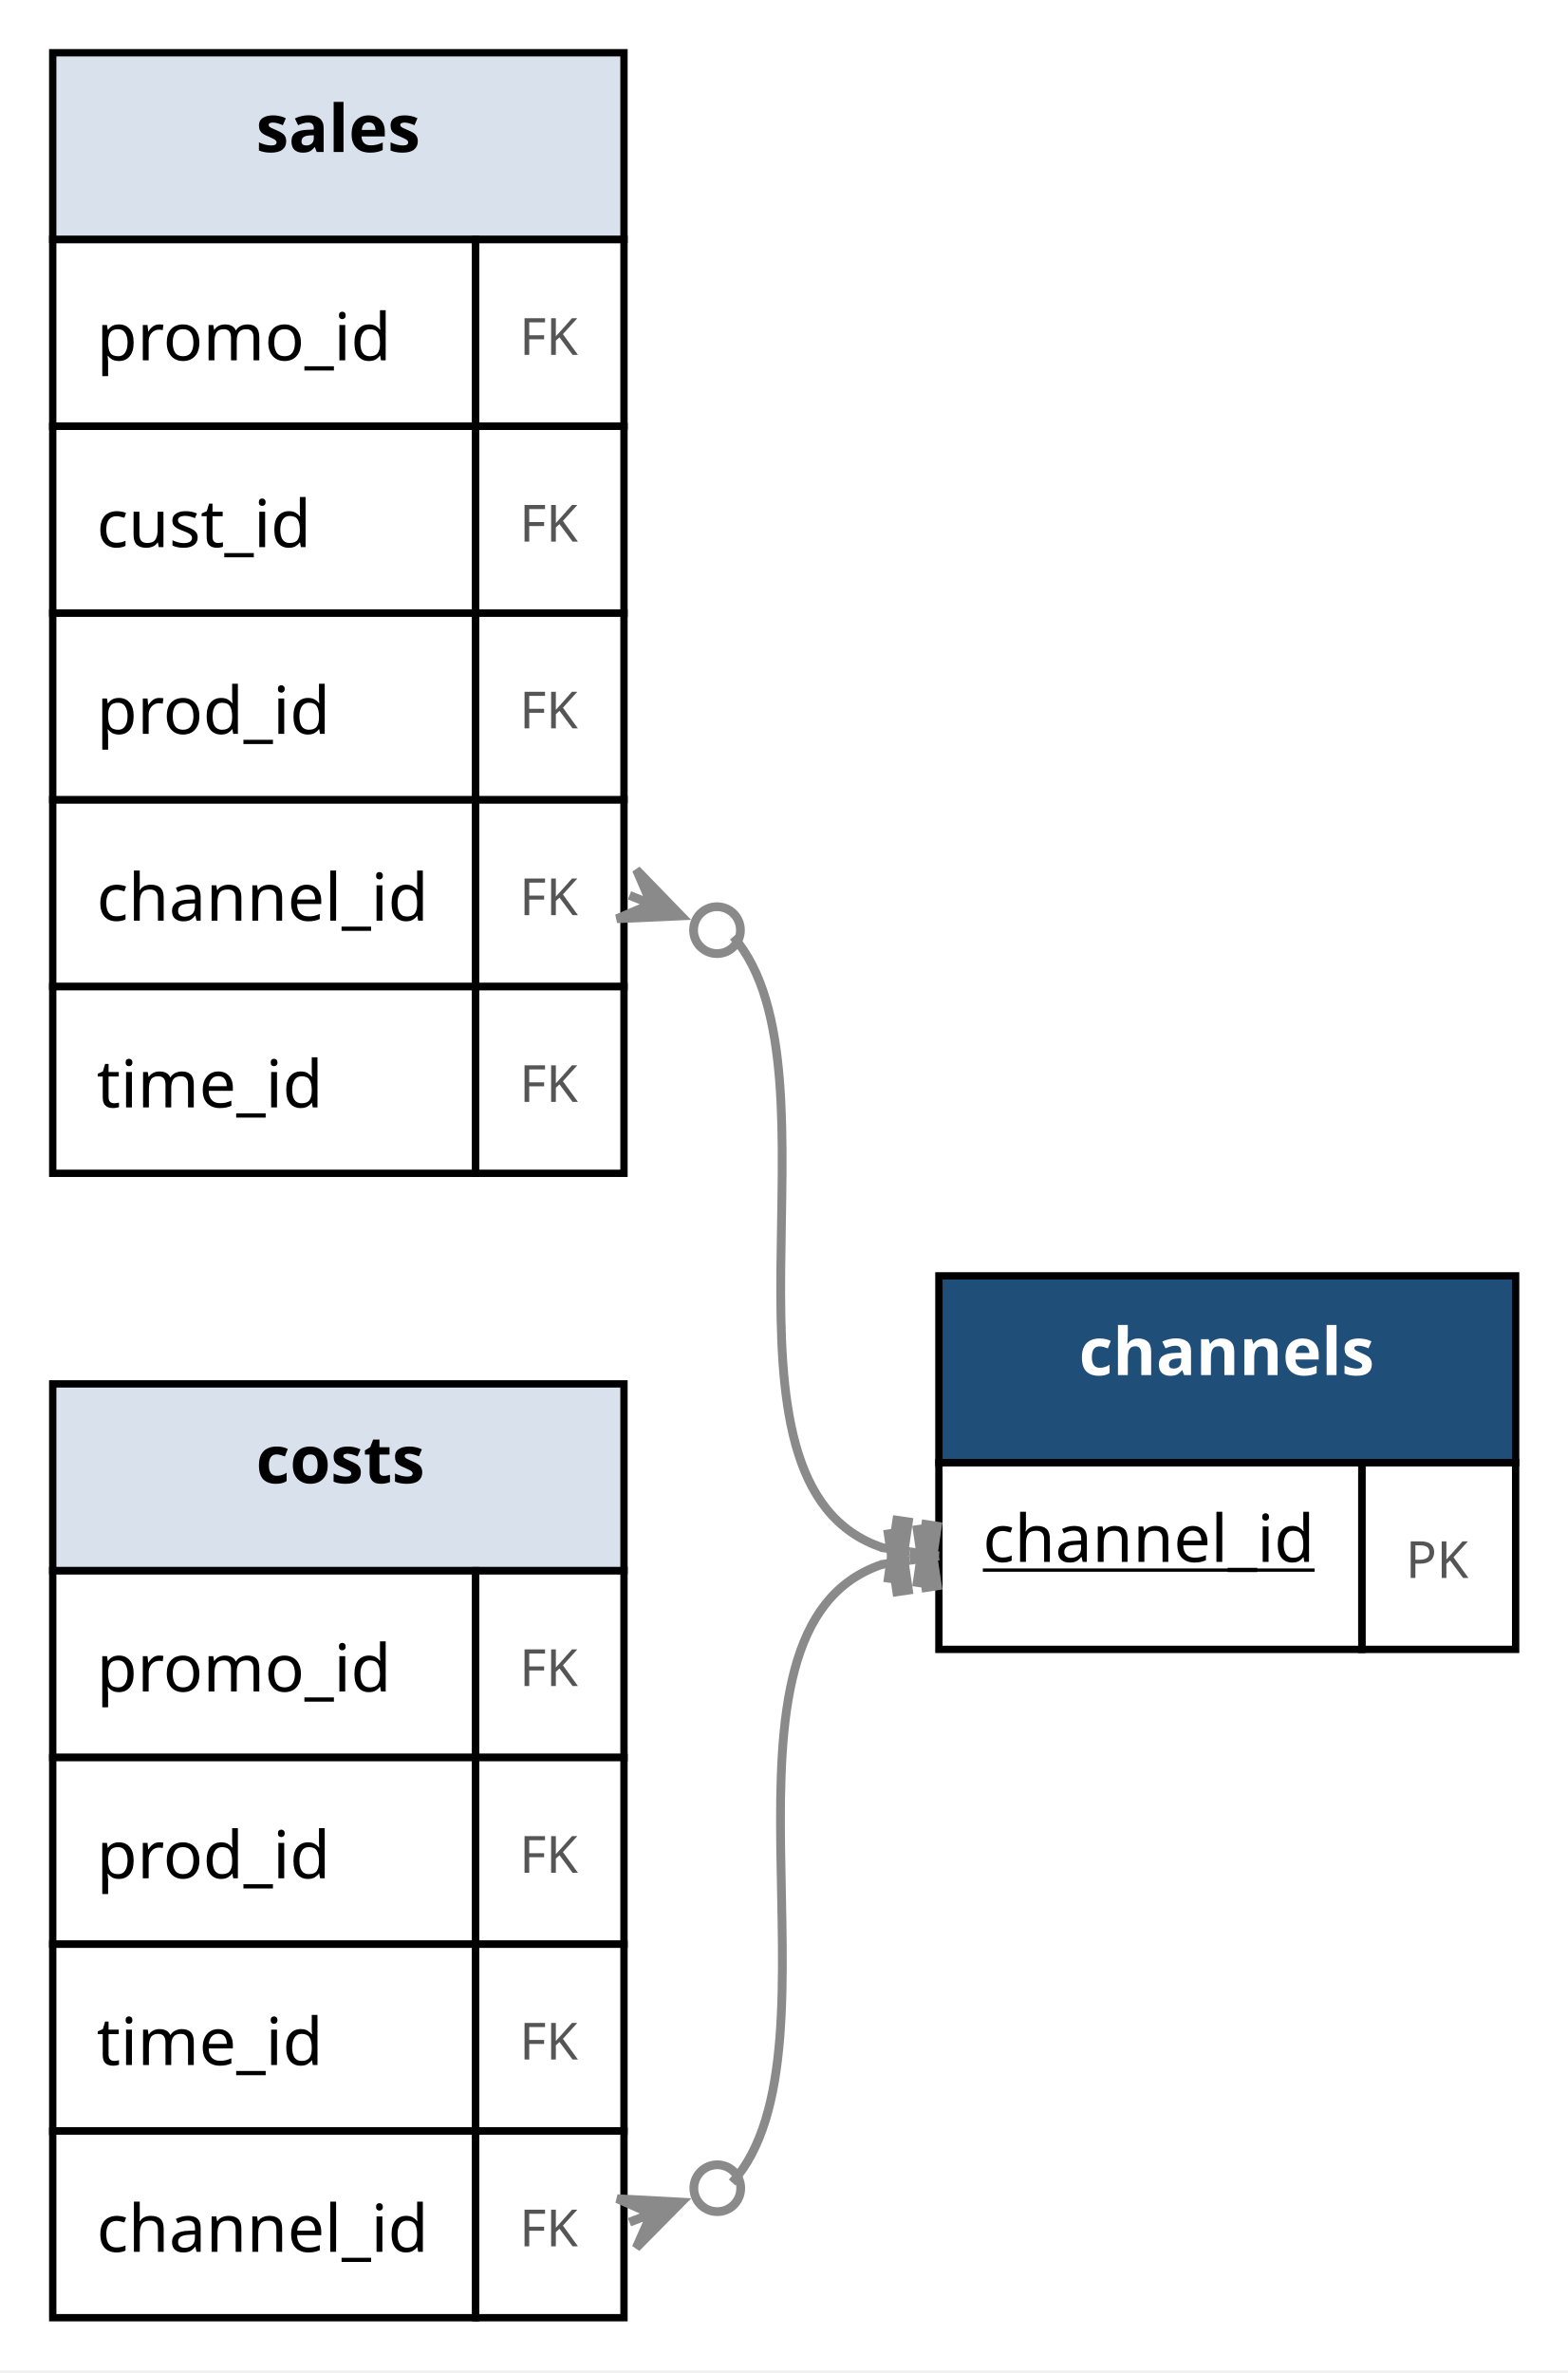
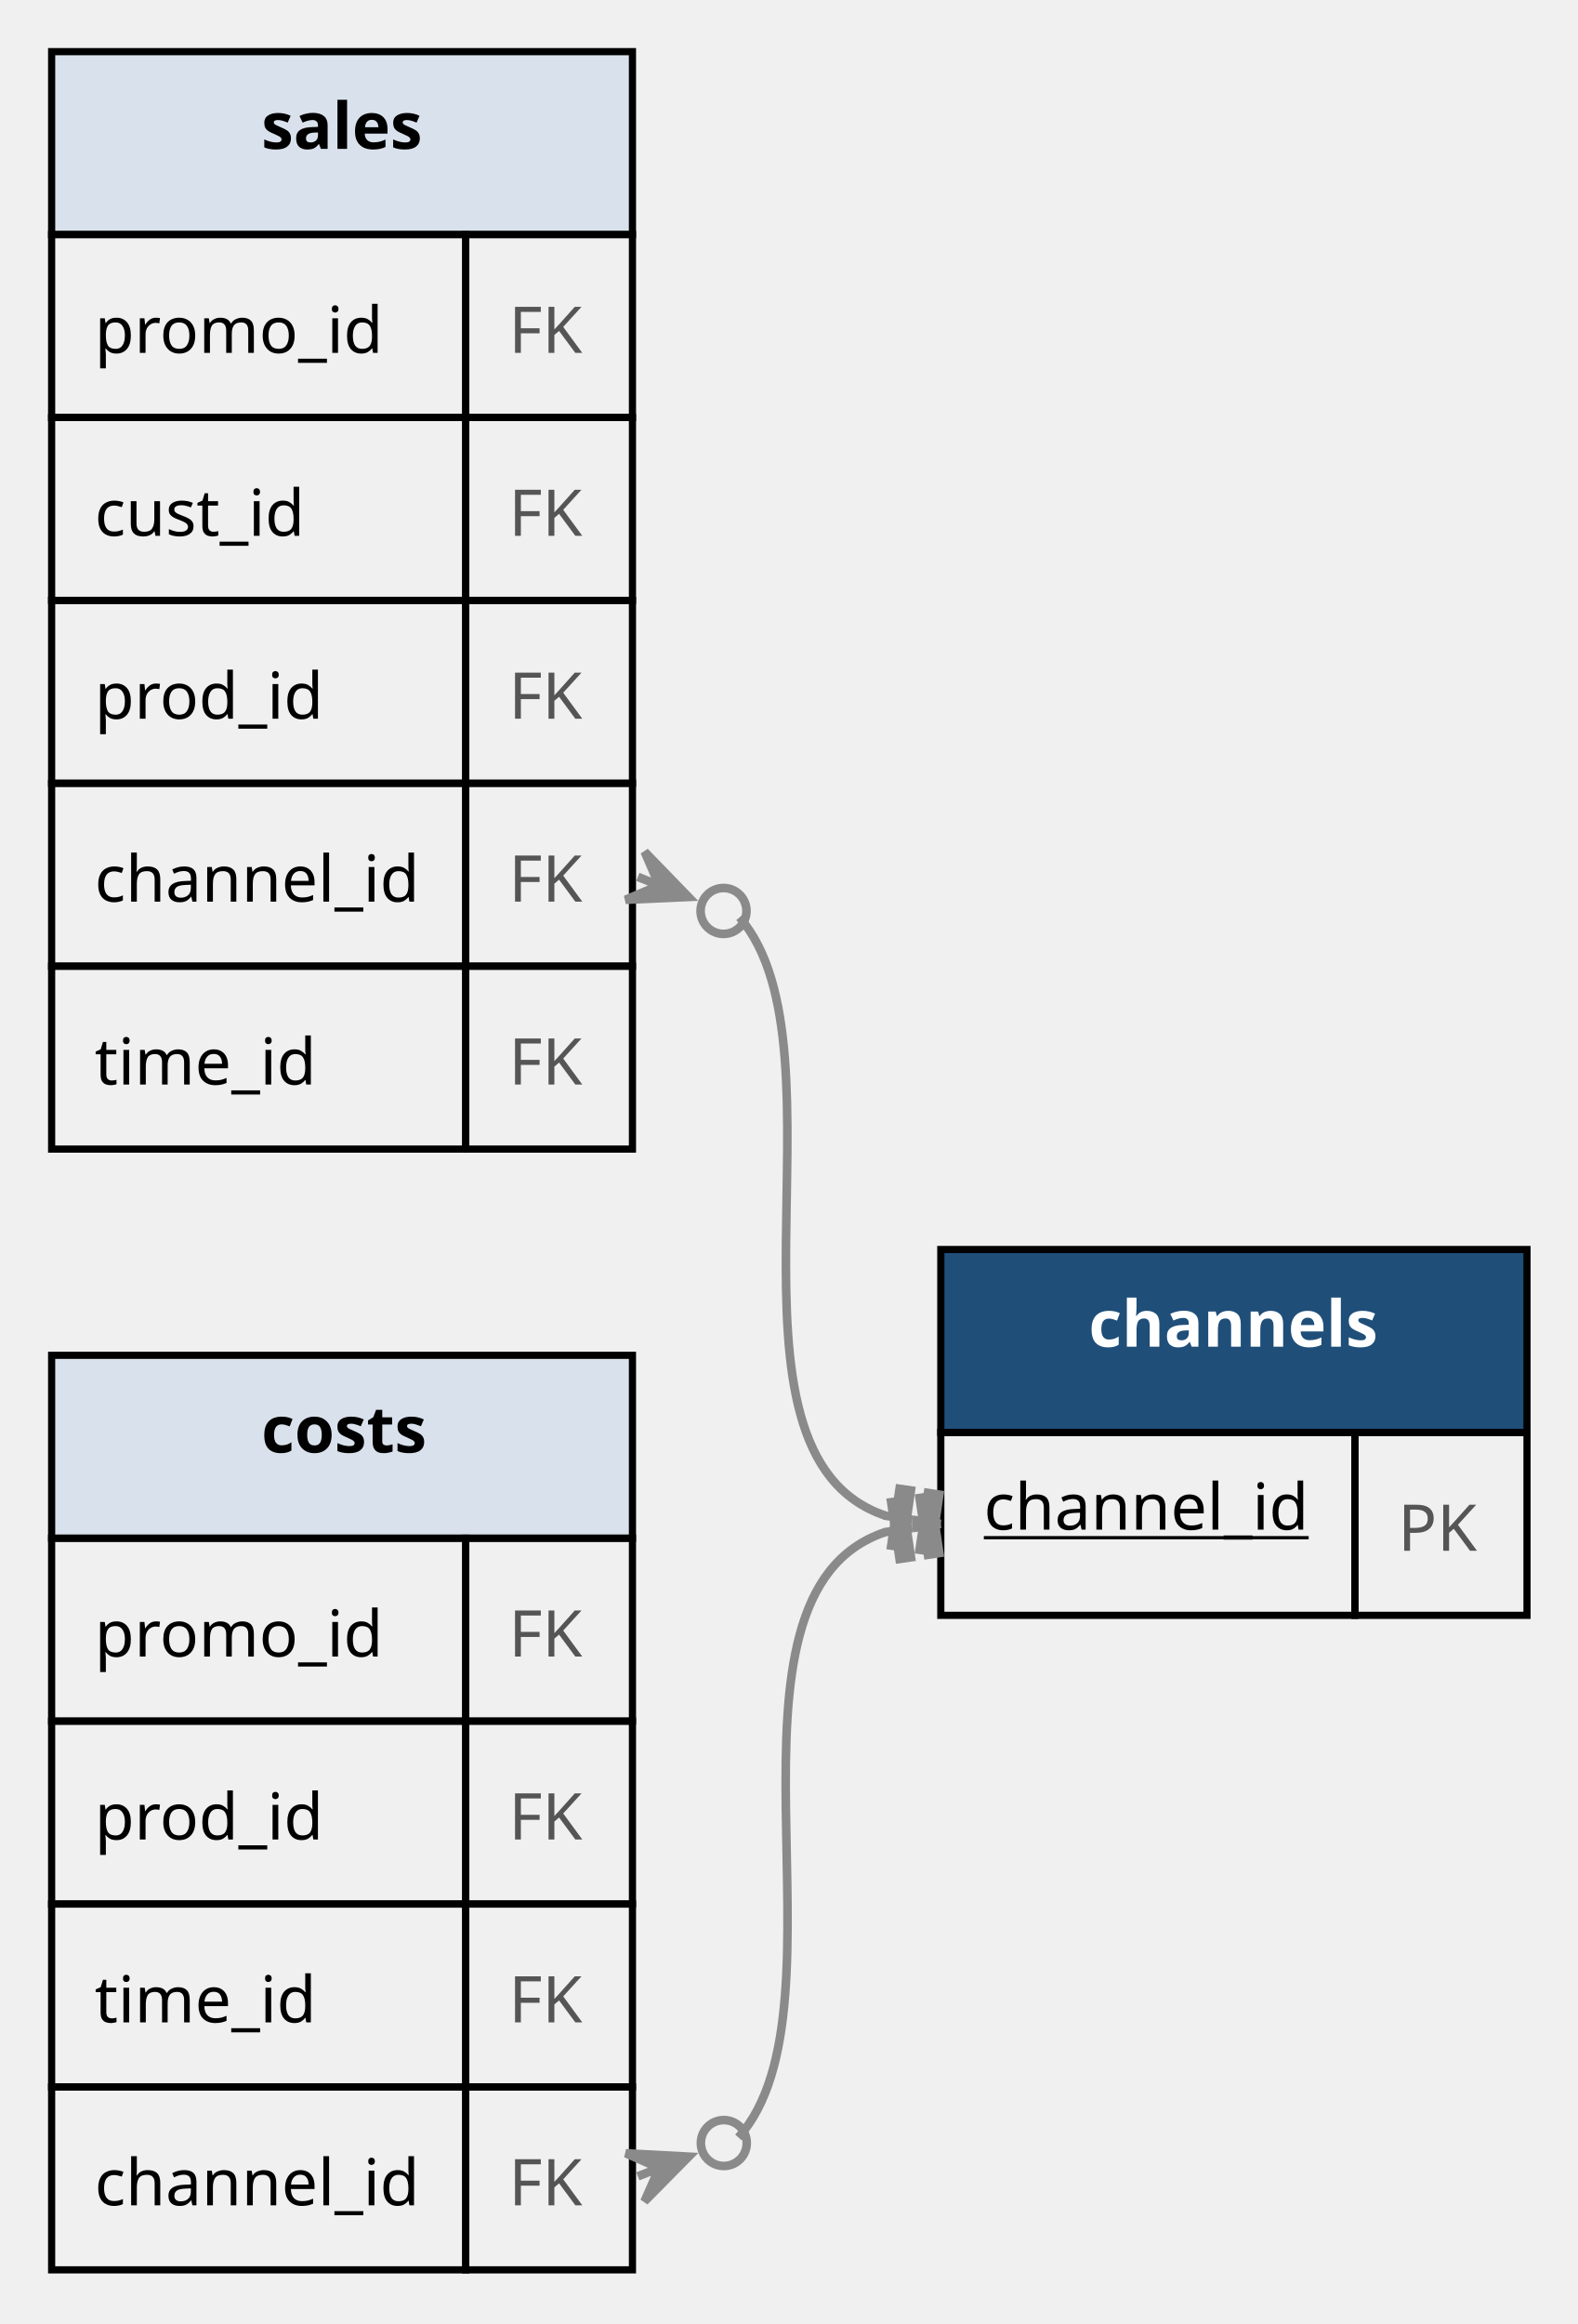
- <svg xmlns="http://www.w3.org/2000/svg" width="214pt" height="324pt" viewBox="0.00 0.00 214.00 324.00">
+ <svg xmlns="http://www.w3.org/2000/svg" width="220pt" height="324pt" viewBox="0.00 0.00 220.00 324.00">
  <g id="graph0" class="graph" transform="scale(1 1) rotate(0) translate(7.2 316.45)">
-     <polygon fill="white" stroke="none" points="-7.2,7.2 -7.2,-316.45 206.95,-316.45 206.95,7.2 -7.2,7.2" />
    <g id="node1" class="node">
-       <polygon fill="#1f4e79" stroke="none" points="121,-116.75 121,-142.25 199.75,-142.25 199.75,-116.75 121,-116.75" />
-       <polygon fill="none" stroke="#000000" points="121,-116.75 121,-142.25 199.75,-142.25 199.75,-116.75 121,-116.75" />
-       <text xml:space="preserve" text-anchor="start" x="140.12" y="-128.7" font-family="Noto Sans KR" font-weight="bold" font-size="9.00" fill="#ffffff">channels</text>
-       <polygon fill="none" stroke="#000000" points="121,-91.25 121,-116.75 178.75,-116.75 178.75,-91.25 121,-91.25" />
-       <text xml:space="preserve" text-anchor="start" x="127" y="-103.2" font-family="Noto Sans KR" text-decoration="underline" font-size="9.00">channel_id</text>
-       <polygon fill="none" stroke="#000000" points="178.75,-91.25 178.75,-116.75 199.75,-116.75 199.75,-91.25 178.75,-91.25" />
-       <text xml:space="preserve" text-anchor="start" x="184.75" y="-101" font-family="Noto Sans KR" font-size="7.00" fill="#555555">PK</text>
+       <polygon fill="#1f4e79" stroke="none" points="124,-116.75 124,-142.25 205.75,-142.25 205.75,-116.75 124,-116.75" />
+       <polygon fill="none" stroke="#000000" points="124,-116.75 124,-142.25 205.75,-142.25 205.75,-116.75 124,-116.75" />
+       <text xml:space="preserve" text-anchor="start" x="144.62" y="-128.7" font-family="Noto Sans KR" font-weight="bold" font-size="9.00" fill="#ffffff">channels</text>
+       <polygon fill="none" stroke="#000000" points="124,-91.25 124,-116.75 181.75,-116.75 181.75,-91.25 124,-91.25" />
+       <text xml:space="preserve" text-anchor="start" x="130" y="-103.2" font-family="Noto Sans KR" text-decoration="underline" font-size="9.00">channel_id</text>
+       <polygon fill="none" stroke="#000000" points="181.75,-91.25 181.75,-116.75 205.75,-116.75 205.75,-91.25 181.75,-91.25" />
+       <text xml:space="preserve" text-anchor="start" x="187.75" y="-100.25" font-family="Noto Sans KR" font-size="9.00" fill="#555555">PK</text>
    </g>
    <g id="node2" class="node">
-       <polygon fill="#d9e2ec" stroke="none" points="0,-283.75 0,-309.25 78,-309.25 78,-283.75 0,-283.75" />
-       <polygon fill="none" stroke="#000000" points="0,-283.75 0,-309.25 78,-309.25 78,-283.75 0,-283.75" />
-       <text xml:space="preserve" text-anchor="start" x="27.75" y="-295.7" font-family="Noto Sans KR" font-weight="bold" font-size="9.00" fill="#000000">sales</text>
+       <polygon fill="#d9e2ec" stroke="none" points="0,-283.75 0,-309.25 81,-309.25 81,-283.75 0,-283.75" />
+       <polygon fill="none" stroke="#000000" points="0,-283.75 0,-309.25 81,-309.25 81,-283.75 0,-283.75" />
+       <text xml:space="preserve" text-anchor="start" x="29.25" y="-295.7" font-family="Noto Sans KR" font-weight="bold" font-size="9.00" fill="#000000">sales</text>
      <polygon fill="none" stroke="#000000" points="0,-258.25 0,-283.75 57.75,-283.75 57.75,-258.25 0,-258.25" />
      <text xml:space="preserve" text-anchor="start" x="6" y="-267.25" font-family="Noto Sans KR" font-size="9.00">promo_id</text>
-       <polygon fill="none" stroke="#000000" points="57.75,-258.25 57.75,-283.75 78,-283.75 78,-258.25 57.75,-258.25" />
-       <text xml:space="preserve" text-anchor="start" x="63.75" y="-268" font-family="Noto Sans KR" font-size="7.00" fill="#555555">FK</text>
+       <polygon fill="none" stroke="#000000" points="57.75,-258.25 57.75,-283.75 81,-283.75 81,-258.25 57.75,-258.25" />
+       <text xml:space="preserve" text-anchor="start" x="63.75" y="-267.25" font-family="Noto Sans KR" font-size="9.00" fill="#555555">FK</text>
      <polygon fill="none" stroke="#000000" points="0,-232.75 0,-258.25 57.75,-258.25 57.75,-232.75 0,-232.75" />
      <text xml:space="preserve" text-anchor="start" x="6" y="-241.75" font-family="Noto Sans KR" font-size="9.00">cust_id</text>
-       <polygon fill="none" stroke="#000000" points="57.75,-232.75 57.75,-258.25 78,-258.25 78,-232.75 57.75,-232.75" />
-       <text xml:space="preserve" text-anchor="start" x="63.75" y="-242.5" font-family="Noto Sans KR" font-size="7.00" fill="#555555">FK</text>
+       <polygon fill="none" stroke="#000000" points="57.75,-232.75 57.75,-258.25 81,-258.25 81,-232.75 57.75,-232.75" />
+       <text xml:space="preserve" text-anchor="start" x="63.75" y="-241.75" font-family="Noto Sans KR" font-size="9.00" fill="#555555">FK</text>
      <polygon fill="none" stroke="#000000" points="0,-207.25 0,-232.75 57.75,-232.75 57.75,-207.25 0,-207.25" />
      <text xml:space="preserve" text-anchor="start" x="6" y="-216.25" font-family="Noto Sans KR" font-size="9.00">prod_id</text>
-       <polygon fill="none" stroke="#000000" points="57.75,-207.25 57.75,-232.75 78,-232.75 78,-207.25 57.75,-207.25" />
-       <text xml:space="preserve" text-anchor="start" x="63.75" y="-217" font-family="Noto Sans KR" font-size="7.00" fill="#555555">FK</text>
+       <polygon fill="none" stroke="#000000" points="57.75,-207.25 57.75,-232.75 81,-232.75 81,-207.25 57.75,-207.25" />
+       <text xml:space="preserve" text-anchor="start" x="63.75" y="-216.25" font-family="Noto Sans KR" font-size="9.00" fill="#555555">FK</text>
      <polygon fill="none" stroke="#000000" points="0,-181.75 0,-207.25 57.75,-207.25 57.75,-181.75 0,-181.75" />
      <text xml:space="preserve" text-anchor="start" x="6" y="-190.75" font-family="Noto Sans KR" font-size="9.00">channel_id</text>
-       <polygon fill="none" stroke="#000000" points="57.75,-181.75 57.75,-207.25 78,-207.25 78,-181.75 57.75,-181.75" />
-       <text xml:space="preserve" text-anchor="start" x="63.75" y="-191.5" font-family="Noto Sans KR" font-size="7.00" fill="#555555">FK</text>
+       <polygon fill="none" stroke="#000000" points="57.75,-181.75 57.75,-207.25 81,-207.25 81,-181.75 57.75,-181.75" />
+       <text xml:space="preserve" text-anchor="start" x="63.75" y="-190.75" font-family="Noto Sans KR" font-size="9.00" fill="#555555">FK</text>
      <polygon fill="none" stroke="#000000" points="0,-156.25 0,-181.75 57.75,-181.75 57.75,-156.25 0,-156.25" />
      <text xml:space="preserve" text-anchor="start" x="6" y="-165.25" font-family="Noto Sans KR" font-size="9.00">time_id</text>
-       <polygon fill="none" stroke="#000000" points="57.75,-156.25 57.75,-181.75 78,-181.75 78,-156.25 57.75,-156.25" />
-       <text xml:space="preserve" text-anchor="start" x="63.75" y="-166" font-family="Noto Sans KR" font-size="7.00" fill="#555555">FK</text>
+       <polygon fill="none" stroke="#000000" points="57.75,-156.25 57.75,-181.75 81,-181.75 81,-156.25 57.75,-156.25" />
+       <text xml:space="preserve" text-anchor="start" x="63.75" y="-165.25" font-family="Noto Sans KR" font-size="9.00" fill="#555555">FK</text>
    </g>
    <g id="edge1" class="edge">
-       <path fill="none" stroke="#8a8a8a" stroke-width="1.2" d="M92.93,-188.56C108.99,-170 87.36,-113.8 113.32,-105.13" />
-       <polygon fill="#8a8a8a" stroke="#8a8a8a" stroke-width="1.2" points="85.81,-191.4 77.04,-191.01 81.72,-193.02 78.75,-194.2 78.75,-194.2 78.75,-194.2 81.72,-193.02 79.7,-197.7 85.81,-191.4" />
-       <ellipse fill="none" stroke="#8a8a8a" stroke-width="1.2" cx="90.7" cy="-189.45" rx="3.2" ry="3.2" />
-       <polygon fill="#8a8a8a" stroke="#8a8a8a" stroke-width="1.2" points="119.63,-100.16 120.79,-108.07 119.21,-108.31 118.04,-100.39 119.63,-100.16" />
-       <polyline fill="none" stroke="#8a8a8a" stroke-width="1.2" points="121,-104 117.04,-104.58" />
-       <polygon fill="#8a8a8a" stroke="#8a8a8a" stroke-width="1.2" points="115.67,-100.74 116.83,-108.66 115.25,-108.89 114.09,-100.97 115.67,-100.74" />
-       <polyline fill="none" stroke="#8a8a8a" stroke-width="1.2" points="117.04,-104.58 113.08,-105.16" />
+       <path fill="none" stroke="#8a8a8a" stroke-width="1.2" d="M95.93,-188.56C111.99,-170 90.36,-113.8 116.32,-105.13" />
+       <polygon fill="#8a8a8a" stroke="#8a8a8a" stroke-width="1.2" points="88.81,-191.4 80.04,-191.01 84.72,-193.02 81.75,-194.2 81.75,-194.2 81.75,-194.2 84.72,-193.02 82.7,-197.7 88.81,-191.4" />
+       <ellipse fill="none" stroke="#8a8a8a" stroke-width="1.2" cx="93.7" cy="-189.45" rx="3.2" ry="3.2" />
+       <polygon fill="#8a8a8a" stroke="#8a8a8a" stroke-width="1.2" points="122.63,-100.16 123.79,-108.07 122.21,-108.31 121.04,-100.39 122.63,-100.16" />
+       <polyline fill="none" stroke="#8a8a8a" stroke-width="1.2" points="124,-104 120.04,-104.58" />
+       <polygon fill="#8a8a8a" stroke="#8a8a8a" stroke-width="1.2" points="118.67,-100.74 119.83,-108.66 118.25,-108.89 117.09,-100.97 118.67,-100.74" />
+       <polyline fill="none" stroke="#8a8a8a" stroke-width="1.2" points="120.04,-104.58 116.08,-105.16" />
    </g>
    <g id="node3" class="node">
-       <polygon fill="#d9e2ec" stroke="none" points="0,-102 0,-127.5 78,-127.5 78,-102 0,-102" />
-       <polygon fill="none" stroke="#000000" points="0,-102 0,-127.5 78,-127.5 78,-102 0,-102" />
-       <text xml:space="preserve" text-anchor="start" x="27.75" y="-113.95" font-family="Noto Sans KR" font-weight="bold" font-size="9.00" fill="#000000">costs</text>
+       <polygon fill="#d9e2ec" stroke="none" points="0,-102 0,-127.5 81,-127.5 81,-102 0,-102" />
+       <polygon fill="none" stroke="#000000" points="0,-102 0,-127.5 81,-127.5 81,-102 0,-102" />
+       <text xml:space="preserve" text-anchor="start" x="29.25" y="-113.95" font-family="Noto Sans KR" font-weight="bold" font-size="9.00" fill="#000000">costs</text>
      <polygon fill="none" stroke="#000000" points="0,-76.5 0,-102 57.75,-102 57.75,-76.5 0,-76.5" />
      <text xml:space="preserve" text-anchor="start" x="6" y="-85.5" font-family="Noto Sans KR" font-size="9.00">promo_id</text>
-       <polygon fill="none" stroke="#000000" points="57.75,-76.5 57.75,-102 78,-102 78,-76.5 57.75,-76.5" />
-       <text xml:space="preserve" text-anchor="start" x="63.75" y="-86.25" font-family="Noto Sans KR" font-size="7.00" fill="#555555">FK</text>
+       <polygon fill="none" stroke="#000000" points="57.75,-76.5 57.75,-102 81,-102 81,-76.5 57.75,-76.5" />
+       <text xml:space="preserve" text-anchor="start" x="63.75" y="-85.5" font-family="Noto Sans KR" font-size="9.00" fill="#555555">FK</text>
      <polygon fill="none" stroke="#000000" points="0,-51 0,-76.5 57.75,-76.5 57.75,-51 0,-51" />
      <text xml:space="preserve" text-anchor="start" x="6" y="-60" font-family="Noto Sans KR" font-size="9.00">prod_id</text>
-       <polygon fill="none" stroke="#000000" points="57.75,-51 57.75,-76.5 78,-76.5 78,-51 57.75,-51" />
-       <text xml:space="preserve" text-anchor="start" x="63.75" y="-60.75" font-family="Noto Sans KR" font-size="7.00" fill="#555555">FK</text>
+       <polygon fill="none" stroke="#000000" points="57.75,-51 57.75,-76.5 81,-76.5 81,-51 57.75,-51" />
+       <text xml:space="preserve" text-anchor="start" x="63.75" y="-60" font-family="Noto Sans KR" font-size="9.00" fill="#555555">FK</text>
      <polygon fill="none" stroke="#000000" points="0,-25.5 0,-51 57.75,-51 57.75,-25.5 0,-25.5" />
      <text xml:space="preserve" text-anchor="start" x="6" y="-34.5" font-family="Noto Sans KR" font-size="9.00">time_id</text>
-       <polygon fill="none" stroke="#000000" points="57.75,-25.5 57.75,-51 78,-51 78,-25.5 57.75,-25.5" />
-       <text xml:space="preserve" text-anchor="start" x="63.75" y="-35.25" font-family="Noto Sans KR" font-size="7.00" fill="#555555">FK</text>
+       <polygon fill="none" stroke="#000000" points="57.75,-25.5 57.75,-51 81,-51 81,-25.5 57.75,-25.5" />
+       <text xml:space="preserve" text-anchor="start" x="63.75" y="-34.5" font-family="Noto Sans KR" font-size="9.00" fill="#555555">FK</text>
      <polygon fill="none" stroke="#000000" points="0,0 0,-25.5 57.75,-25.5 57.75,0 0,0" />
      <text xml:space="preserve" text-anchor="start" x="6" y="-9" font-family="Noto Sans KR" font-size="9.00">channel_id</text>
-       <polygon fill="none" stroke="#000000" points="57.75,0 57.75,-25.5 78,-25.5 78,0 57.75,0" />
-       <text xml:space="preserve" text-anchor="start" x="63.75" y="-9.75" font-family="Noto Sans KR" font-size="7.00" fill="#555555">FK</text>
+       <polygon fill="none" stroke="#000000" points="57.75,0 57.75,-25.5 81,-25.5 81,0 57.75,0" />
+       <text xml:space="preserve" text-anchor="start" x="63.75" y="-9" font-family="Noto Sans KR" font-size="9.00" fill="#555555">FK</text>
    </g>
    <g id="edge2" class="edge">
-       <path fill="none" stroke="#8a8a8a" stroke-width="1.2" d="M92.77,-18.46C109.33,-36.87 87.05,-94.03 113.24,-102.85" />
-       <polygon fill="#8a8a8a" stroke="#8a8a8a" stroke-width="1.2" points="85.84,-15.78 79.67,-9.54 81.73,-14.19 78.75,-13.04 78.75,-13.04 78.75,-13.04 81.73,-14.19 77.08,-16.25 85.84,-15.78" />
-       <ellipse fill="none" stroke="#8a8a8a" stroke-width="1.2" cx="90.74" cy="-17.68" rx="3.2" ry="3.2" />
-       <polygon fill="#8a8a8a" stroke="#8a8a8a" stroke-width="1.2" points="120.79,-99.93 119.62,-107.84 118.04,-107.61 119.21,-99.69 120.79,-99.93" />
-       <polyline fill="none" stroke="#8a8a8a" stroke-width="1.2" points="121,-104 117.04,-103.41" />
-       <polygon fill="#8a8a8a" stroke="#8a8a8a" stroke-width="1.2" points="116.84,-99.34 115.67,-107.25 114.08,-107.02 115.25,-99.11 116.84,-99.34" />
-       <polyline fill="none" stroke="#8a8a8a" stroke-width="1.2" points="117.04,-103.41 113.09,-102.83" />
+       <path fill="none" stroke="#8a8a8a" stroke-width="1.2" d="M95.77,-18.46C112.33,-36.87 90.05,-94.03 116.24,-102.85" />
+       <polygon fill="#8a8a8a" stroke="#8a8a8a" stroke-width="1.2" points="88.84,-15.78 82.67,-9.54 84.73,-14.19 81.75,-13.04 81.75,-13.04 81.75,-13.04 84.73,-14.19 80.08,-16.25 88.84,-15.78" />
+       <ellipse fill="none" stroke="#8a8a8a" stroke-width="1.2" cx="93.74" cy="-17.68" rx="3.2" ry="3.2" />
+       <polygon fill="#8a8a8a" stroke="#8a8a8a" stroke-width="1.2" points="123.79,-99.93 122.62,-107.84 121.04,-107.61 122.21,-99.69 123.79,-99.93" />
+       <polyline fill="none" stroke="#8a8a8a" stroke-width="1.2" points="124,-104 120.04,-103.41" />
+       <polygon fill="#8a8a8a" stroke="#8a8a8a" stroke-width="1.2" points="119.84,-99.34 118.67,-107.25 117.08,-107.02 118.25,-99.11 119.84,-99.34" />
+       <polyline fill="none" stroke="#8a8a8a" stroke-width="1.2" points="120.04,-103.41 116.09,-102.83" />
    </g>
  </g>
</svg>
